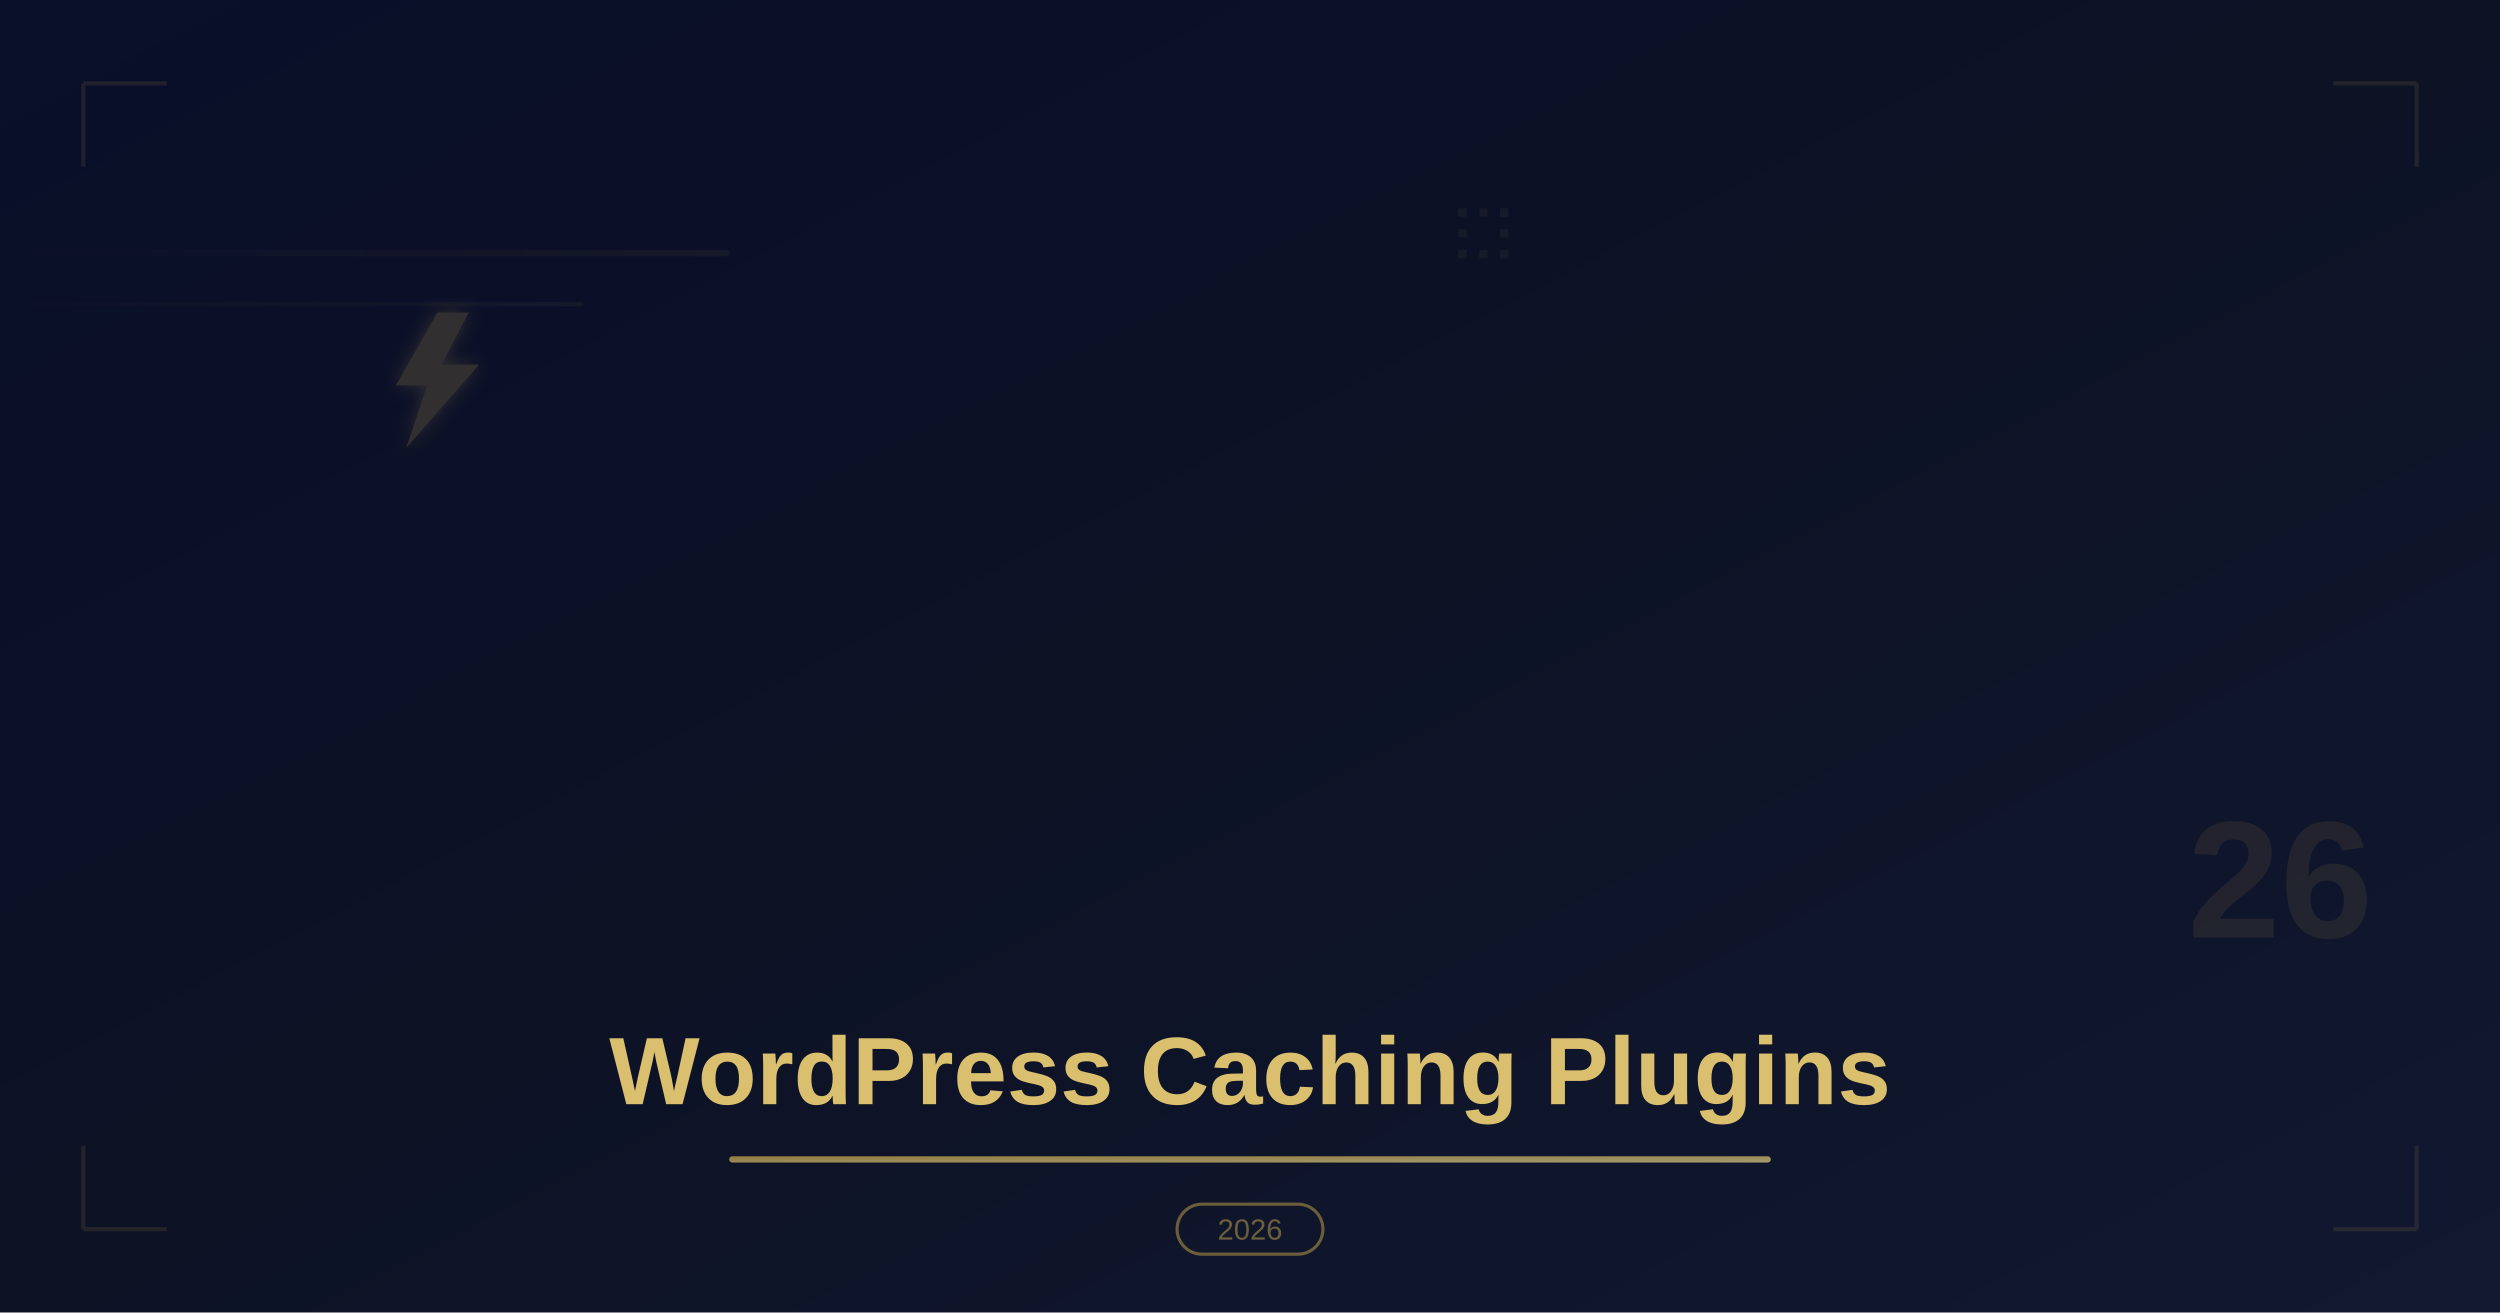
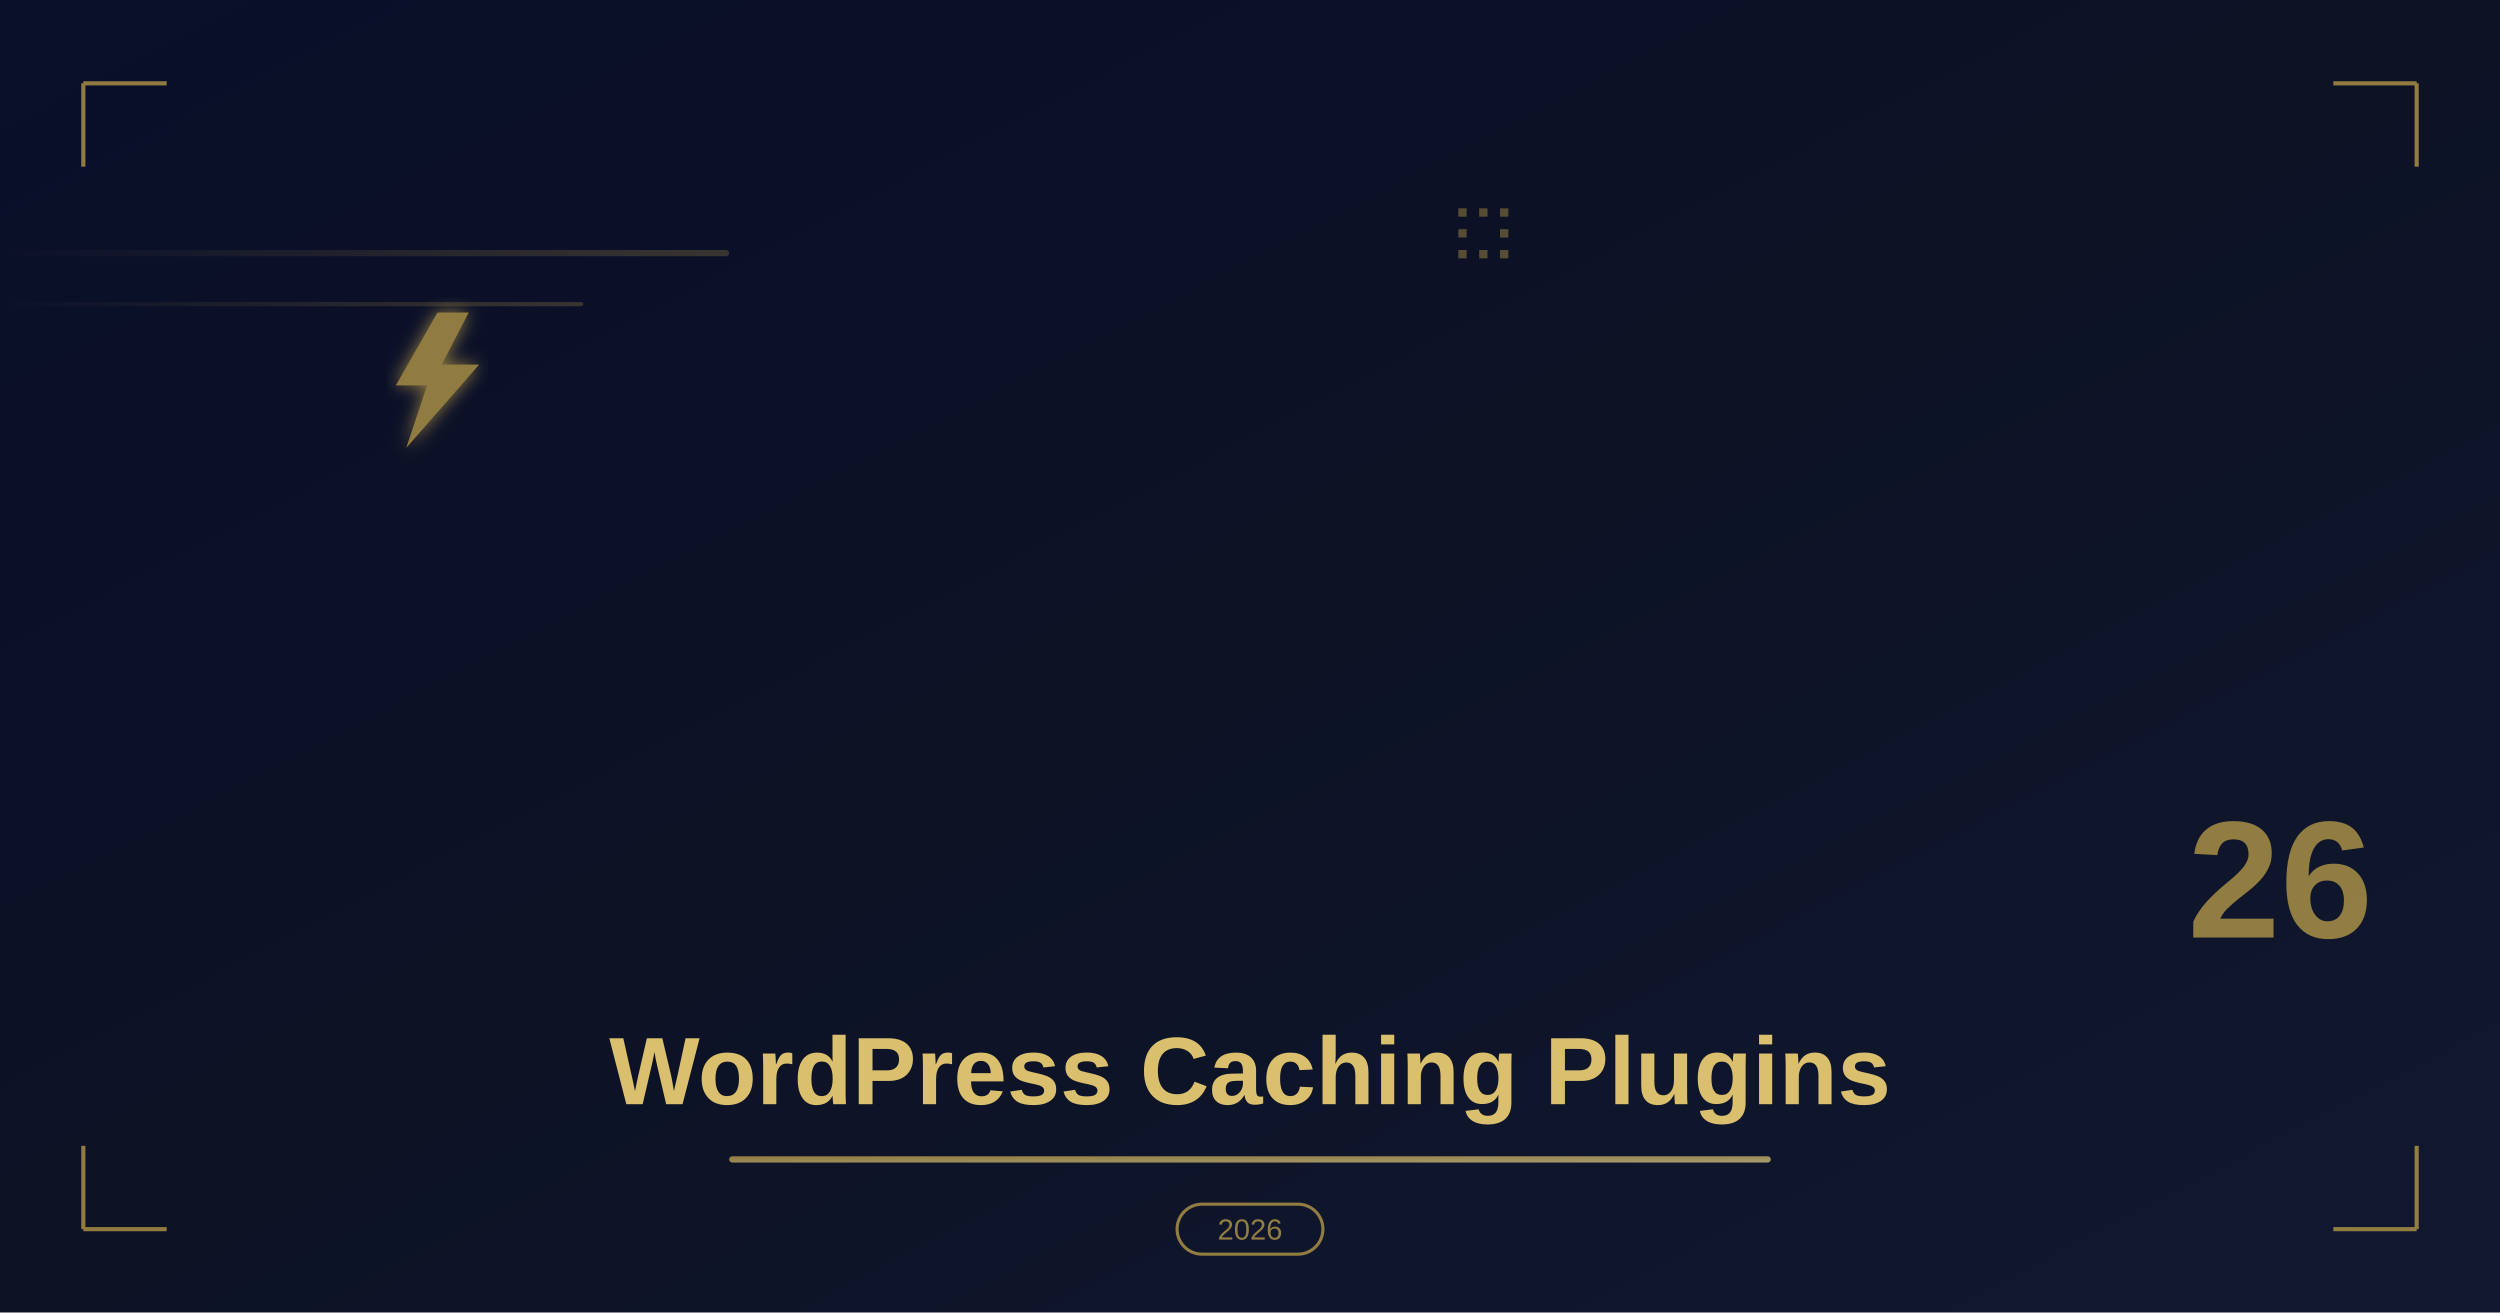
<svg xmlns="http://www.w3.org/2000/svg" viewBox="0 0 1200 630" width="1200" height="630">
  <defs>
    <linearGradient id="goldGrad" x1="0%" y1="0%" x2="100%" y2="100%">
      <stop offset="0%" stop-color="#c9a84c" />
      <stop offset="100%" stop-color="#e8d48b" />
    </linearGradient>
    <linearGradient id="speedGrad" x1="0%" y1="0%" x2="100%" y2="0%">
      <stop offset="0%" stop-color="#c9a84c" stop-opacity="0" />
      <stop offset="100%" stop-color="#c9a84c" stop-opacity="0.6" />
    </linearGradient>
    <linearGradient id="bgGrad" x1="0%" y1="0%" x2="100%" y2="100%">
      <stop offset="0%" stop-color="#0a0f2a" />
      <stop offset="50%" stop-color="#0d1225" />
      <stop offset="100%" stop-color="#111830" />
    </linearGradient>
    <filter id="glow">
      <feGaussianBlur stdDeviation="4" result="blur" />
      <feMerge>
        <feMergeNode in="blur" />
        <feMergeNode in="SourceGraphic" />
      </feMerge>
    </filter>
  </defs>
  <rect width="1200" height="630" fill="url(#bgGrad)" />
-   <g transform="translate(180, 150)" opacity="0.2" filter="url(#glow)">
+   <g transform="translate(180, 150)" opacity="0.7" filter="url(#glow)">
    <polygon points="30,0 10,35 25,35 15,65 50,25 32,25 45,0" fill="#c9a84c" />
  </g>
-   <g opacity="0.1">
+   <g opacity="0.4">
    <rect x="0" y="120" width="350" height="3" rx="1.5" fill="url(#speedGrad)" />
    <rect x="0" y="145" width="280" height="2" rx="1" fill="url(#speedGrad)" />
  </g>
-   <g transform="translate(1050, 450)" opacity="0.1">
+   <g transform="translate(1050, 450)" opacity="0.7">
    <text x="0" y="0" font-family="Arial, sans-serif" font-size="80" fill="#c9a84c" font-weight="bold">26</text>
  </g>
-   <g fill="#c9a84c" opacity="0.06">
+   <g fill="#c9a84c" opacity="0.4">
    <rect x="700" y="100" width="4" height="4" />
    <rect x="710" y="100" width="4" height="4" />
    <rect x="720" y="100" width="4" height="4" />
    <rect x="700" y="110" width="4" height="4" />
    <rect x="720" y="110" width="4" height="4" />
    <rect x="700" y="120" width="4" height="4" />
    <rect x="710" y="120" width="4" height="4" />
    <rect x="720" y="120" width="4" height="4" />
  </g>
-   <g opacity="0.12" fill="none" stroke="#c9a84c" stroke-width="2">
+   <g opacity="0.7" fill="none" stroke="#c9a84c" stroke-width="2">
    <path d="M40,40 L40,80 M40,40 L80,40" />
    <path d="M1160,40 L1160,80 M1160,40 L1120,40" />
    <path d="M40,590 L40,550 M40,590 L80,590" />
    <path d="M1160,590 L1160,550 M1160,590 L1120,590" />
  </g>
  <text x="600" y="530" font-family="Arial, Helvetica, sans-serif" font-size="46" fill="#D9BF6E" text-anchor="middle" font-weight="bold">WordPress Caching Plugins</text>
  <rect x="350" y="555" width="500" height="3" rx="1.5" fill="url(#goldGrad)" opacity="0.7" />
-   <g transform="translate(600, 590)" opacity="0.5">
+   <g transform="translate(600, 590)" opacity="0.7">
    <rect x="-35" y="-12" width="70" height="24" rx="12" fill="none" stroke="#c9a84c" stroke-width="1.5" />
    <text x="0" y="5" font-family="Arial, sans-serif" font-size="14" fill="#c9a84c" text-anchor="middle">2026</text>
  </g>
</svg>
